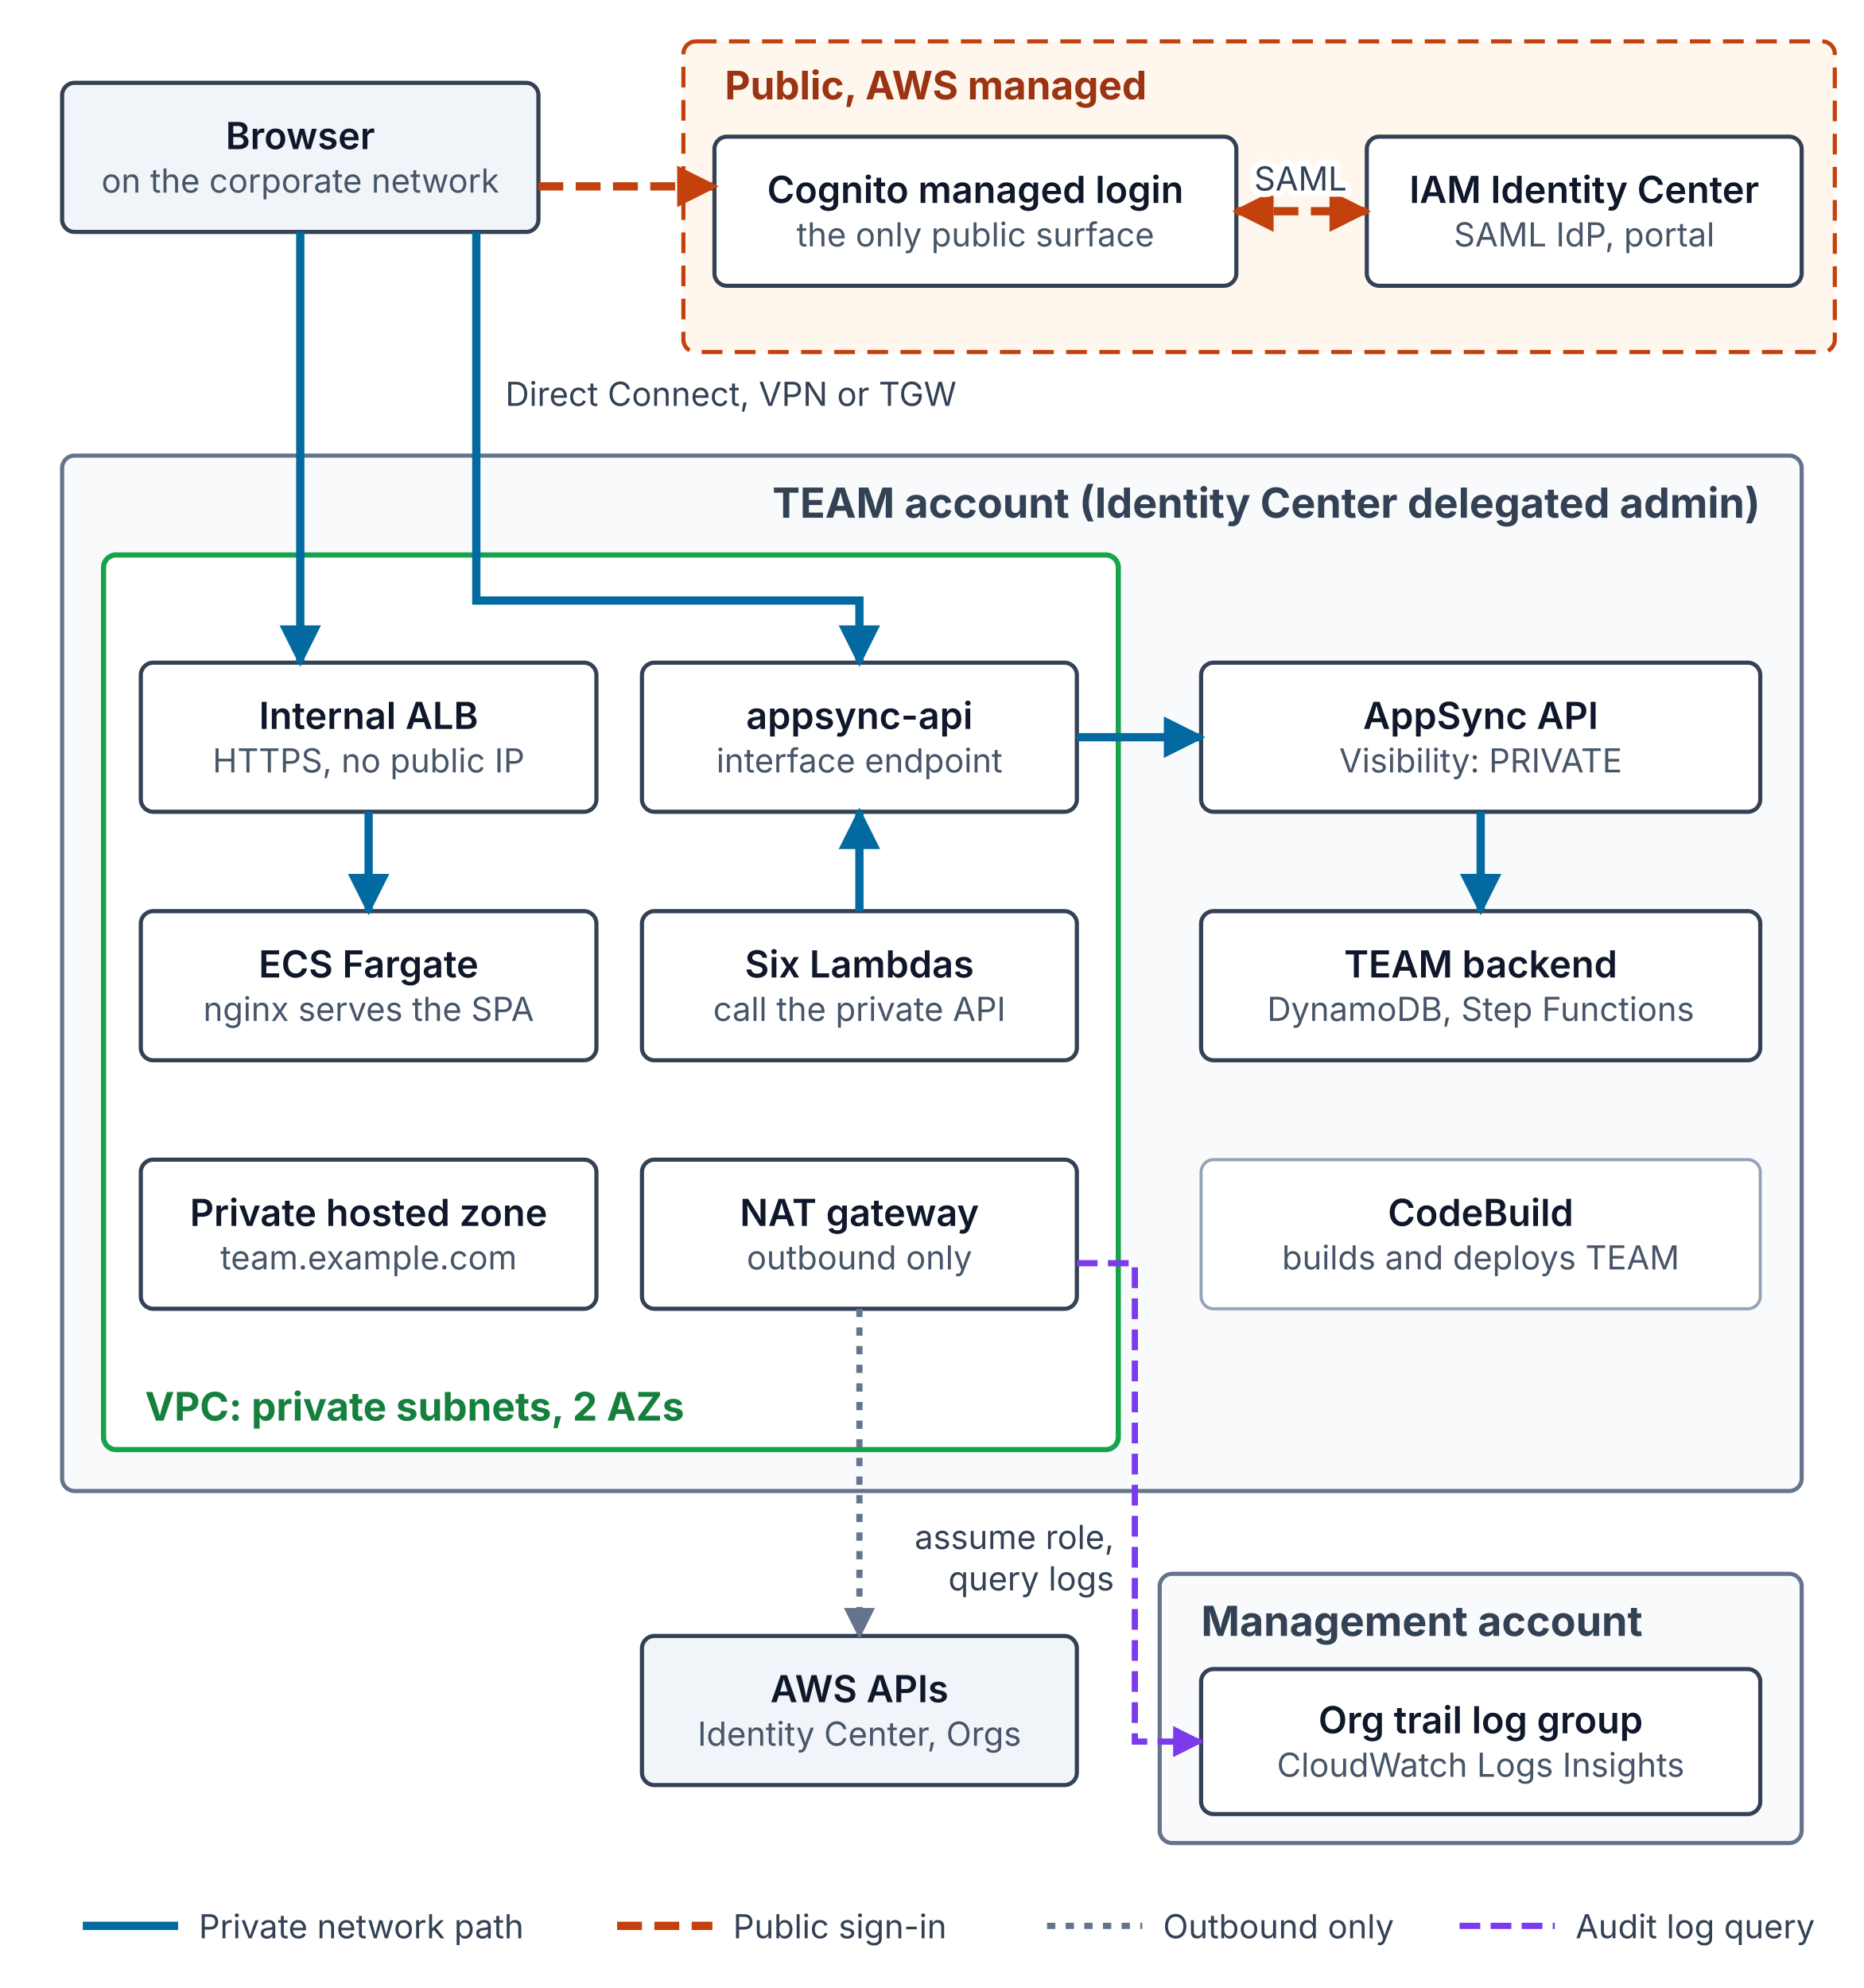
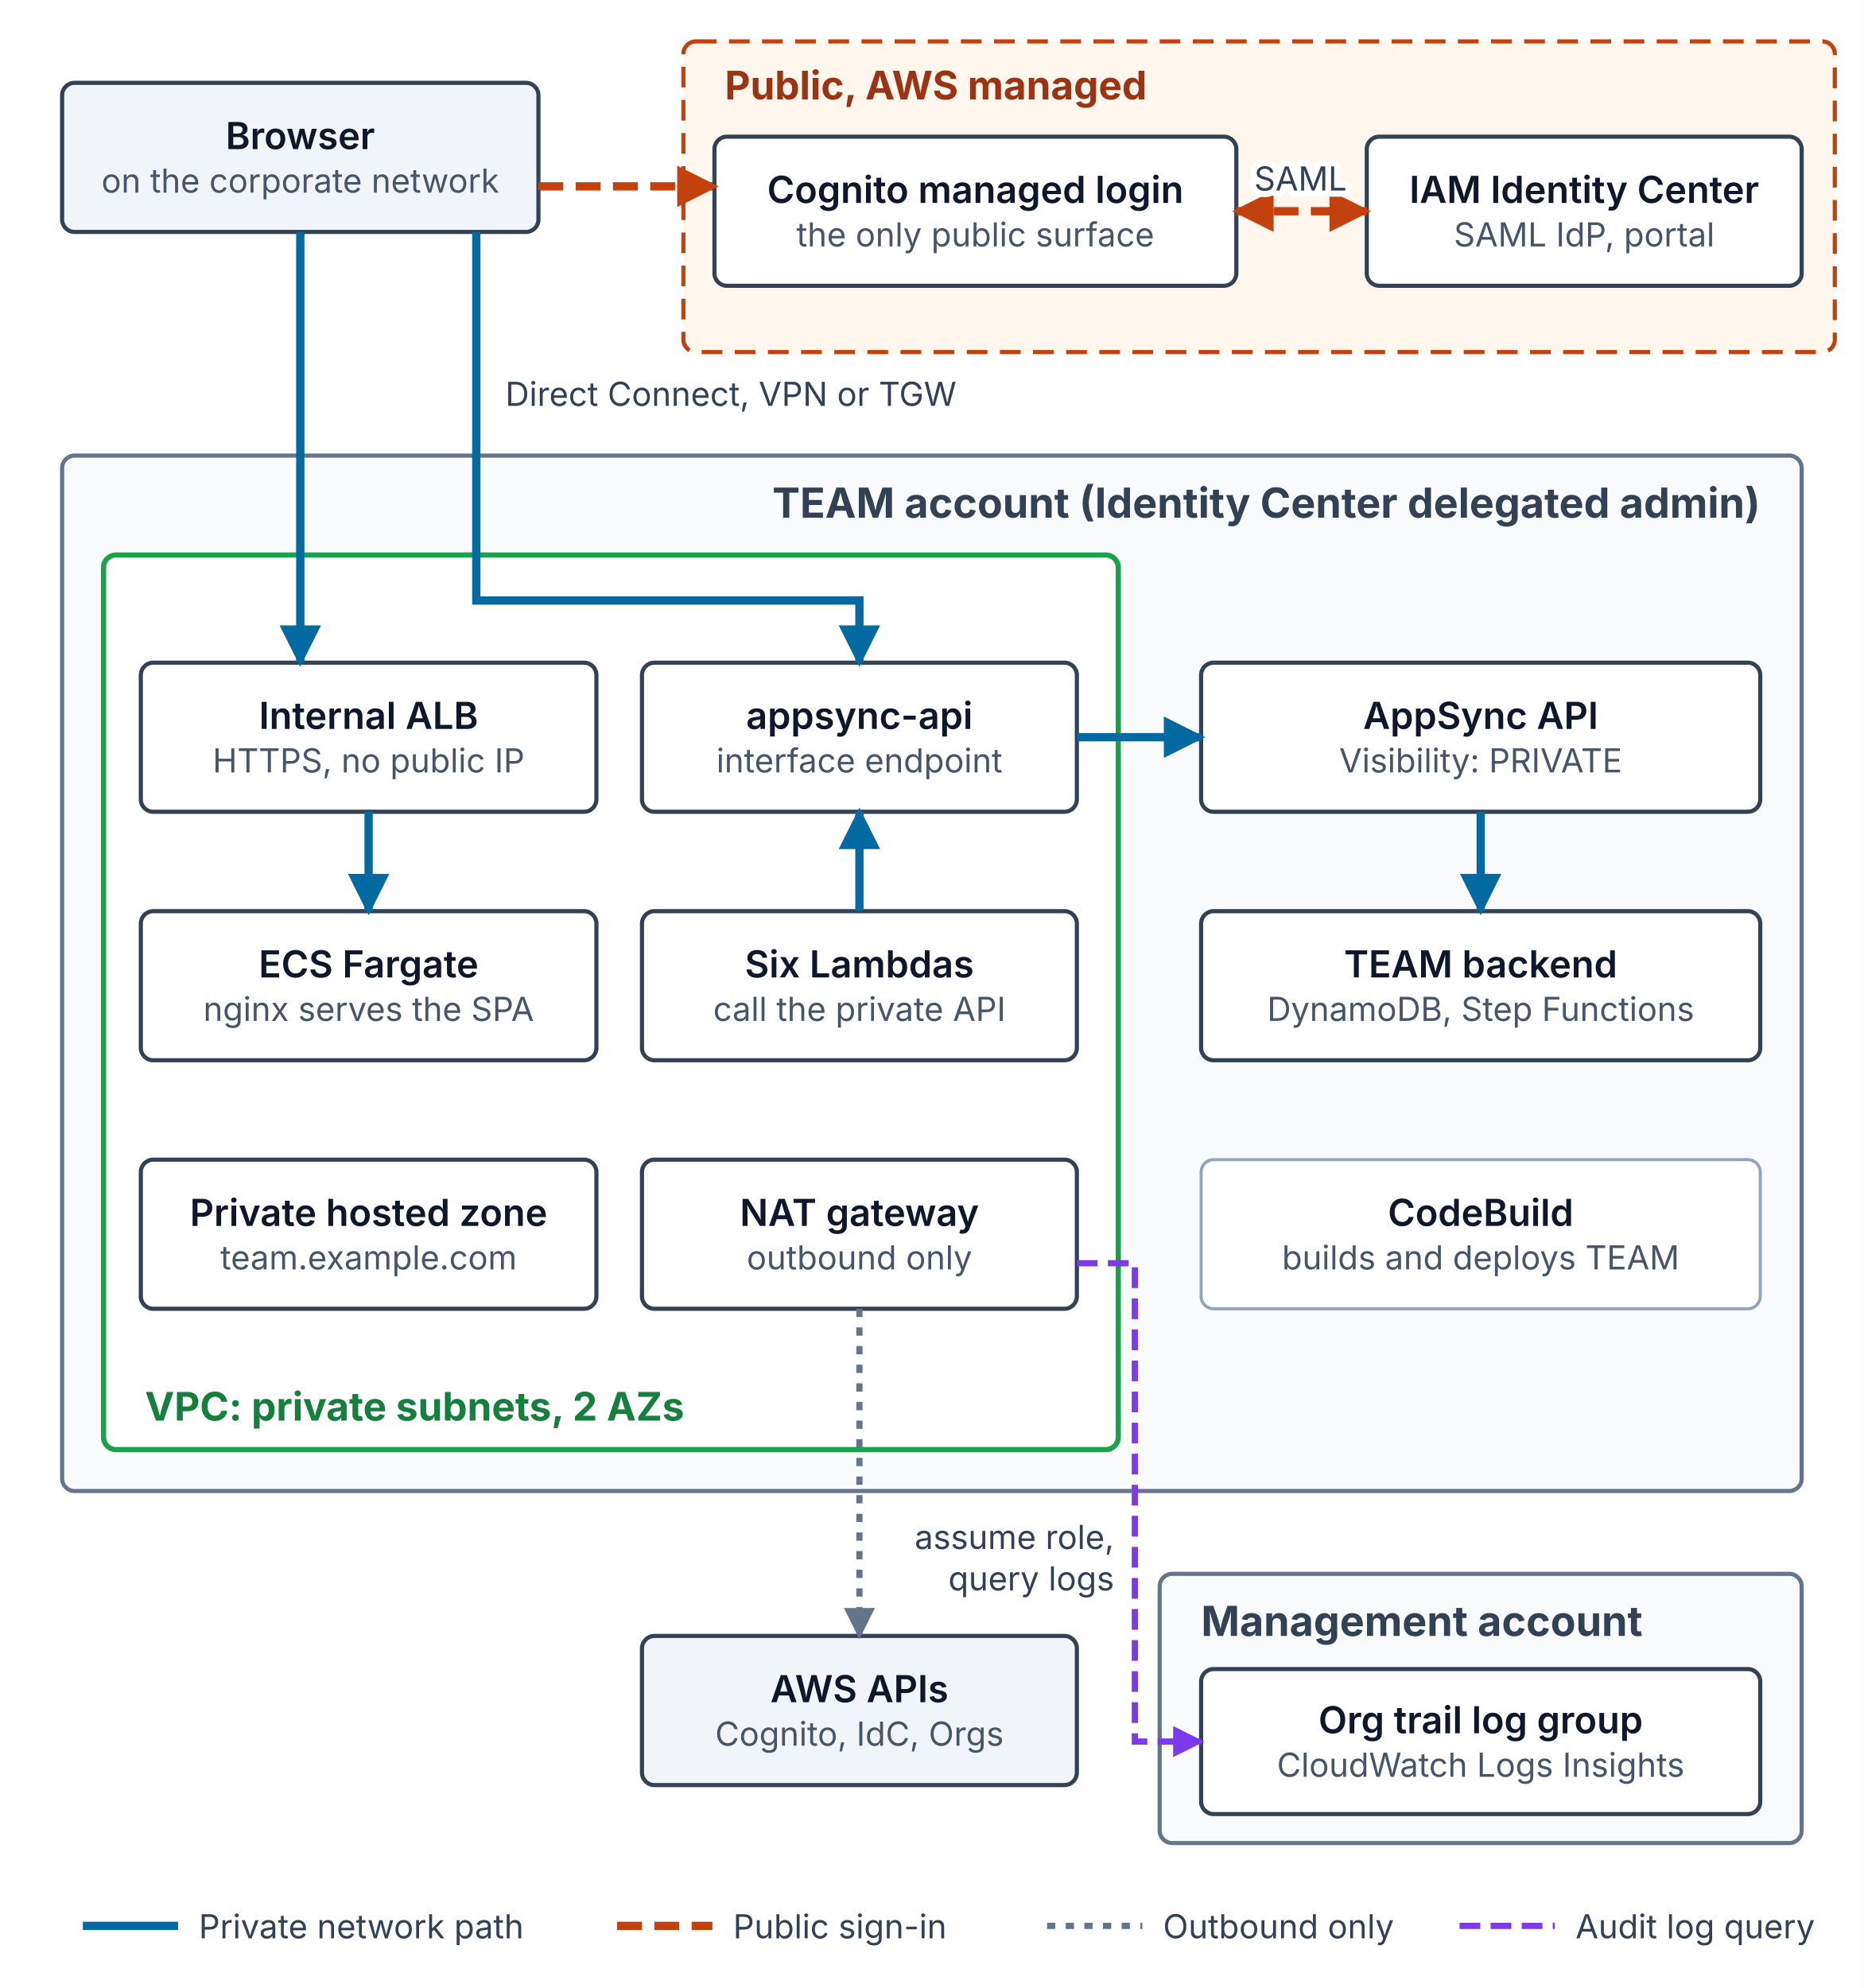
<svg xmlns="http://www.w3.org/2000/svg" viewBox="0 0 900 960" width="900" height="960" role="img" aria-labelledby="t d">
  <defs>
    <style>
  text { font-family: Inter, system-ui, -apple-system, 'Segoe UI', Helvetica, Arial, sans-serif; fill: #0f172a; }
  .bg { fill: #ffffff; }
  .public { fill: #fff7ed; stroke: #c2410c; stroke-width: 2; stroke-dasharray: 10 6; }
  .public-label { font-size: 19px; font-weight: 700; fill: #9a3412; }
  .account { fill: #f8fafc; stroke: #64748b; stroke-width: 2; }
  .account-label { font-size: 20px; font-weight: 700; fill: #334155; }
  .vpc { fill: #ffffff; stroke: #16a34a; stroke-width: 2.5; }
  .vpc-label { font-size: 19px; font-weight: 700; fill: #15803d; }
  .comp { fill: #ffffff; stroke: #334155; stroke-width: 2; }
  .comp-dim { fill: #ffffff; stroke: #94a3b8; stroke-width: 1.5; }
  .comp-text { font-size: 18px; font-weight: 600; }
  .comp-sub { font-size: 16px; fill: #475569; }
  .net { fill: #f1f5f9; stroke: #334155; stroke-width: 2; }
  .flow-label { font-size: 16px; fill: #334155; paint-order: stroke; stroke: #ffffff; stroke-width: 6px; stroke-linejoin: round; }
  .private { fill: none; stroke: #0369a1; stroke-width: 4; }
  .login { fill: none; stroke: #c2410c; stroke-width: 4; stroke-dasharray: 12 6; }
  .egress { fill: none; stroke: #64748b; stroke-width: 3; stroke-dasharray: 4 5; }
  .audit { fill: none; stroke: #7c3aed; stroke-width: 3; stroke-dasharray: 10 5; }
  .legend-text { font-size: 16px; fill: #334155; }
  </style>
    <marker id="arrow-private" viewBox="0 0 10 10" refX="9" refY="5" markerWidth="5" markerHeight="5" orient="auto-start-reverse">
      <path d="M0,0 L10,5 L0,10 z" fill="#0369a1" />
    </marker>
    <marker id="arrow-login" viewBox="0 0 10 10" refX="9" refY="5" markerWidth="5" markerHeight="5" orient="auto-start-reverse">
      <path d="M0,0 L10,5 L0,10 z" fill="#c2410c" />
    </marker>
    <marker id="arrow-egress" viewBox="0 0 10 10" refX="9" refY="5" markerWidth="5" markerHeight="5" orient="auto-start-reverse">
      <path d="M0,0 L10,5 L0,10 z" fill="#64748b" />
    </marker>
    <marker id="arrow-audit" viewBox="0 0 10 10" refX="9" refY="5" markerWidth="5" markerHeight="5" orient="auto-start-reverse">
      <path d="M0,0 L10,5 L0,10 z" fill="#7c3aed" />
    </marker>
  </defs>
  <rect x="0" y="0" width="900" height="960" class="bg" />
  <rect x="30" y="40" width="230" height="72" rx="6" class="net" />
  <text x="145.0" y="72.0" class="comp-text" text-anchor="middle">Browser</text>
  <text x="145.0" y="93.0" class="comp-sub" text-anchor="middle">on the corporate network</text>
  <rect x="330" y="20" width="556" height="150" rx="6" class="public" />
  <text x="350" y="48" class="public-label" text-anchor="start">Public, AWS managed</text>
  <rect x="345" y="66" width="252" height="72" rx="6" class="comp" />
  <text x="471.0" y="98.0" class="comp-text" text-anchor="middle">Cognito managed login</text>
  <text x="471.0" y="119.0" class="comp-sub" text-anchor="middle">the only public surface</text>
  <rect x="660" y="66" width="210" height="72" rx="6" class="comp" />
  <text x="765.0" y="98.0" class="comp-text" text-anchor="middle">IAM Identity Center</text>
  <text x="765.0" y="119.0" class="comp-sub" text-anchor="middle">SAML IdP, portal</text>
  <rect x="30" y="220" width="840" height="500" rx="6" class="account" />
  <text x="850" y="250" class="account-label" text-anchor="end">TEAM account (Identity Center delegated admin)</text>
  <rect x="50" y="268" width="490" height="432" rx="6" class="vpc" />
  <text x="70" y="686" class="vpc-label" text-anchor="start">VPC: private subnets, 2 AZs</text>
  <rect x="68" y="320" width="220" height="72" rx="6" class="comp" />
  <text x="178.0" y="352.0" class="comp-text" text-anchor="middle">Internal ALB</text>
  <text x="178.0" y="373.0" class="comp-sub" text-anchor="middle">HTTPS, no public IP</text>
  <rect x="68" y="440" width="220" height="72" rx="6" class="comp" />
  <text x="178.0" y="472.0" class="comp-text" text-anchor="middle">ECS Fargate</text>
  <text x="178.0" y="493.0" class="comp-sub" text-anchor="middle">nginx serves the SPA</text>
  <rect x="68" y="560" width="220" height="72" rx="6" class="comp" />
  <text x="178.0" y="592.0" class="comp-text" text-anchor="middle">Private hosted zone</text>
  <text x="178.0" y="613.0" class="comp-sub" text-anchor="middle">team.example.com</text>
  <rect x="310" y="320" width="210" height="72" rx="6" class="comp" />
  <text x="415.0" y="352.0" class="comp-text" text-anchor="middle">appsync-api</text>
  <text x="415.0" y="373.0" class="comp-sub" text-anchor="middle">interface endpoint</text>
  <rect x="310" y="440" width="210" height="72" rx="6" class="comp" />
  <text x="415.0" y="472.0" class="comp-text" text-anchor="middle">Six Lambdas</text>
  <text x="415.0" y="493.0" class="comp-sub" text-anchor="middle">call the private API</text>
  <rect x="310" y="560" width="210" height="72" rx="6" class="comp" />
  <text x="415.0" y="592.0" class="comp-text" text-anchor="middle">NAT gateway</text>
  <text x="415.0" y="613.0" class="comp-sub" text-anchor="middle">outbound only</text>
  <rect x="580" y="320" width="270" height="72" rx="6" class="comp" />
  <text x="715.0" y="352.0" class="comp-text" text-anchor="middle">AppSync API</text>
  <text x="715.0" y="373.0" class="comp-sub" text-anchor="middle">Visibility: PRIVATE</text>
  <rect x="580" y="440" width="270" height="72" rx="6" class="comp" />
  <text x="715.0" y="472.0" class="comp-text" text-anchor="middle">TEAM backend</text>
  <text x="715.0" y="493.0" class="comp-sub" text-anchor="middle">DynamoDB, Step Functions</text>
  <rect x="580" y="560" width="270" height="72" rx="6" class="comp-dim" />
  <text x="715.0" y="592.0" class="comp-text" text-anchor="middle">CodeBuild</text>
  <text x="715.0" y="613.0" class="comp-sub" text-anchor="middle">builds and deploys TEAM</text>
  <rect x="310" y="790" width="210" height="72" rx="6" class="net" />
  <text x="415.0" y="822.0" class="comp-text" text-anchor="middle">AWS APIs</text>
-   <text x="415.0" y="843.0" class="comp-sub" text-anchor="middle">Identity Center, Orgs</text>
+   <text x="415.0" y="843.0" class="comp-sub" text-anchor="middle">Cognito, IdC, Orgs</text>
  <rect x="560" y="760" width="310" height="130" rx="6" class="account" />
  <text x="580" y="790" class="account-label" text-anchor="start">Management account</text>
  <rect x="580" y="806" width="270" height="70" rx="6" class="comp" />
  <text x="715.0" y="837.0" class="comp-text" text-anchor="middle">Org trail log group</text>
  <text x="715.0" y="858.0" class="comp-sub" text-anchor="middle">CloudWatch Logs Insights</text>
  <path d="M260,90 L345,90" class="login" marker-end="url(#arrow-login)" />
  <path d="M597,102 L660,102" class="login" marker-end="url(#arrow-login)" marker-start="url(#arrow-login)" />
  <text x="628" y="92" class="flow-label" text-anchor="middle">SAML</text>
  <path d="M145,112 L145,320" class="private" marker-end="url(#arrow-private)" />
  <text x="244" y="196" class="flow-label" text-anchor="start">Direct Connect, VPN or TGW</text>
  <path d="M230,112 L230,290 L415,290 L415,320" class="private" marker-end="url(#arrow-private)" />
  <path d="M178,392 L178,440" class="private" marker-end="url(#arrow-private)" />
  <path d="M520,356 L580,356" class="private" marker-end="url(#arrow-private)" />
  <path d="M415,440 L415,392" class="private" marker-end="url(#arrow-private)" />
  <path d="M715,392 L715,440" class="private" marker-end="url(#arrow-private)" />
  <path d="M415,632 L415,790" class="egress" marker-end="url(#arrow-egress)" />
  <path d="M520,610 L548,610 L548,841 L580,841" class="audit" marker-end="url(#arrow-audit)" />
  <text x="538" y="748" class="flow-label" text-anchor="end">assume role,</text>
  <text x="538" y="768" class="flow-label" text-anchor="end">query logs</text>
  <path d="M40,930 L86,930" class="private" />
  <text x="96" y="936" class="legend-text" text-anchor="start">Private network path</text>
  <path d="M298.0,930 L344.0,930" class="login" />
  <text x="354.0" y="936" class="legend-text" text-anchor="start">Public sign-in</text>
  <path d="M505.6,930 L551.6,930" class="egress" />
  <text x="561.6" y="936" class="legend-text" text-anchor="start">Outbound only</text>
  <path d="M704.8,930 L750.8,930" class="audit" />
  <text x="760.8" y="936" class="legend-text" text-anchor="start">Audit log query</text>
</svg>
